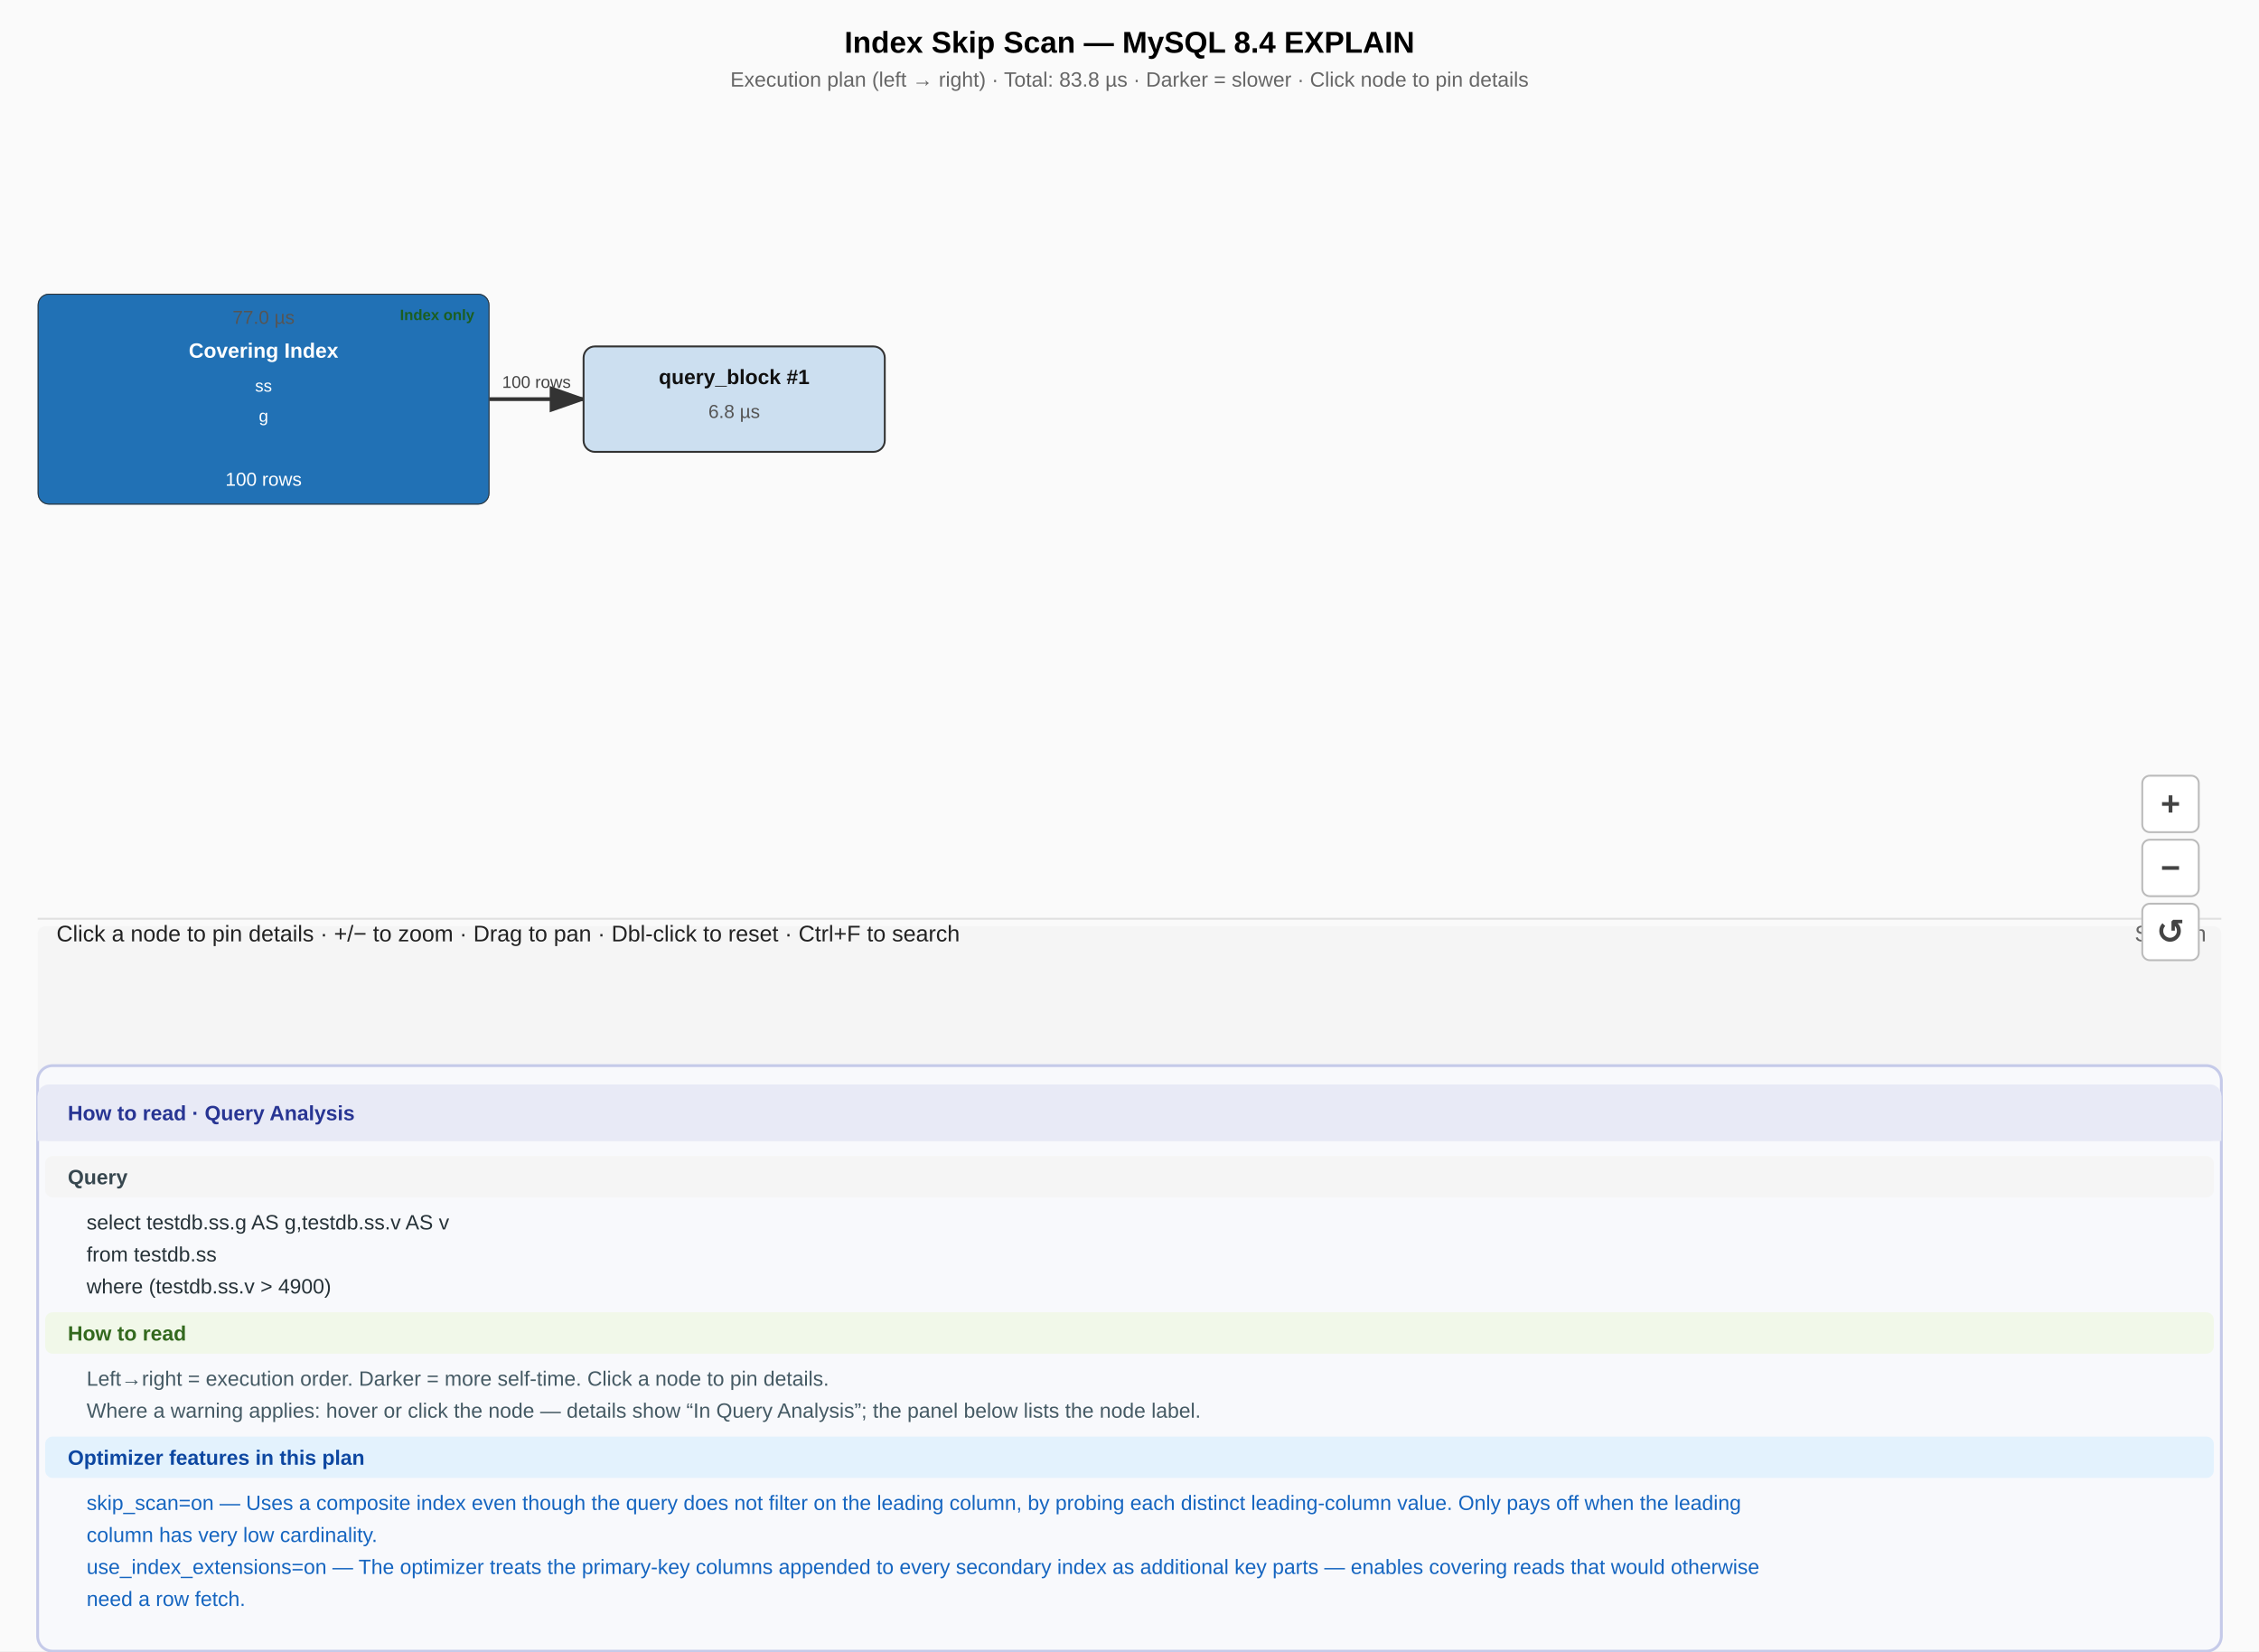
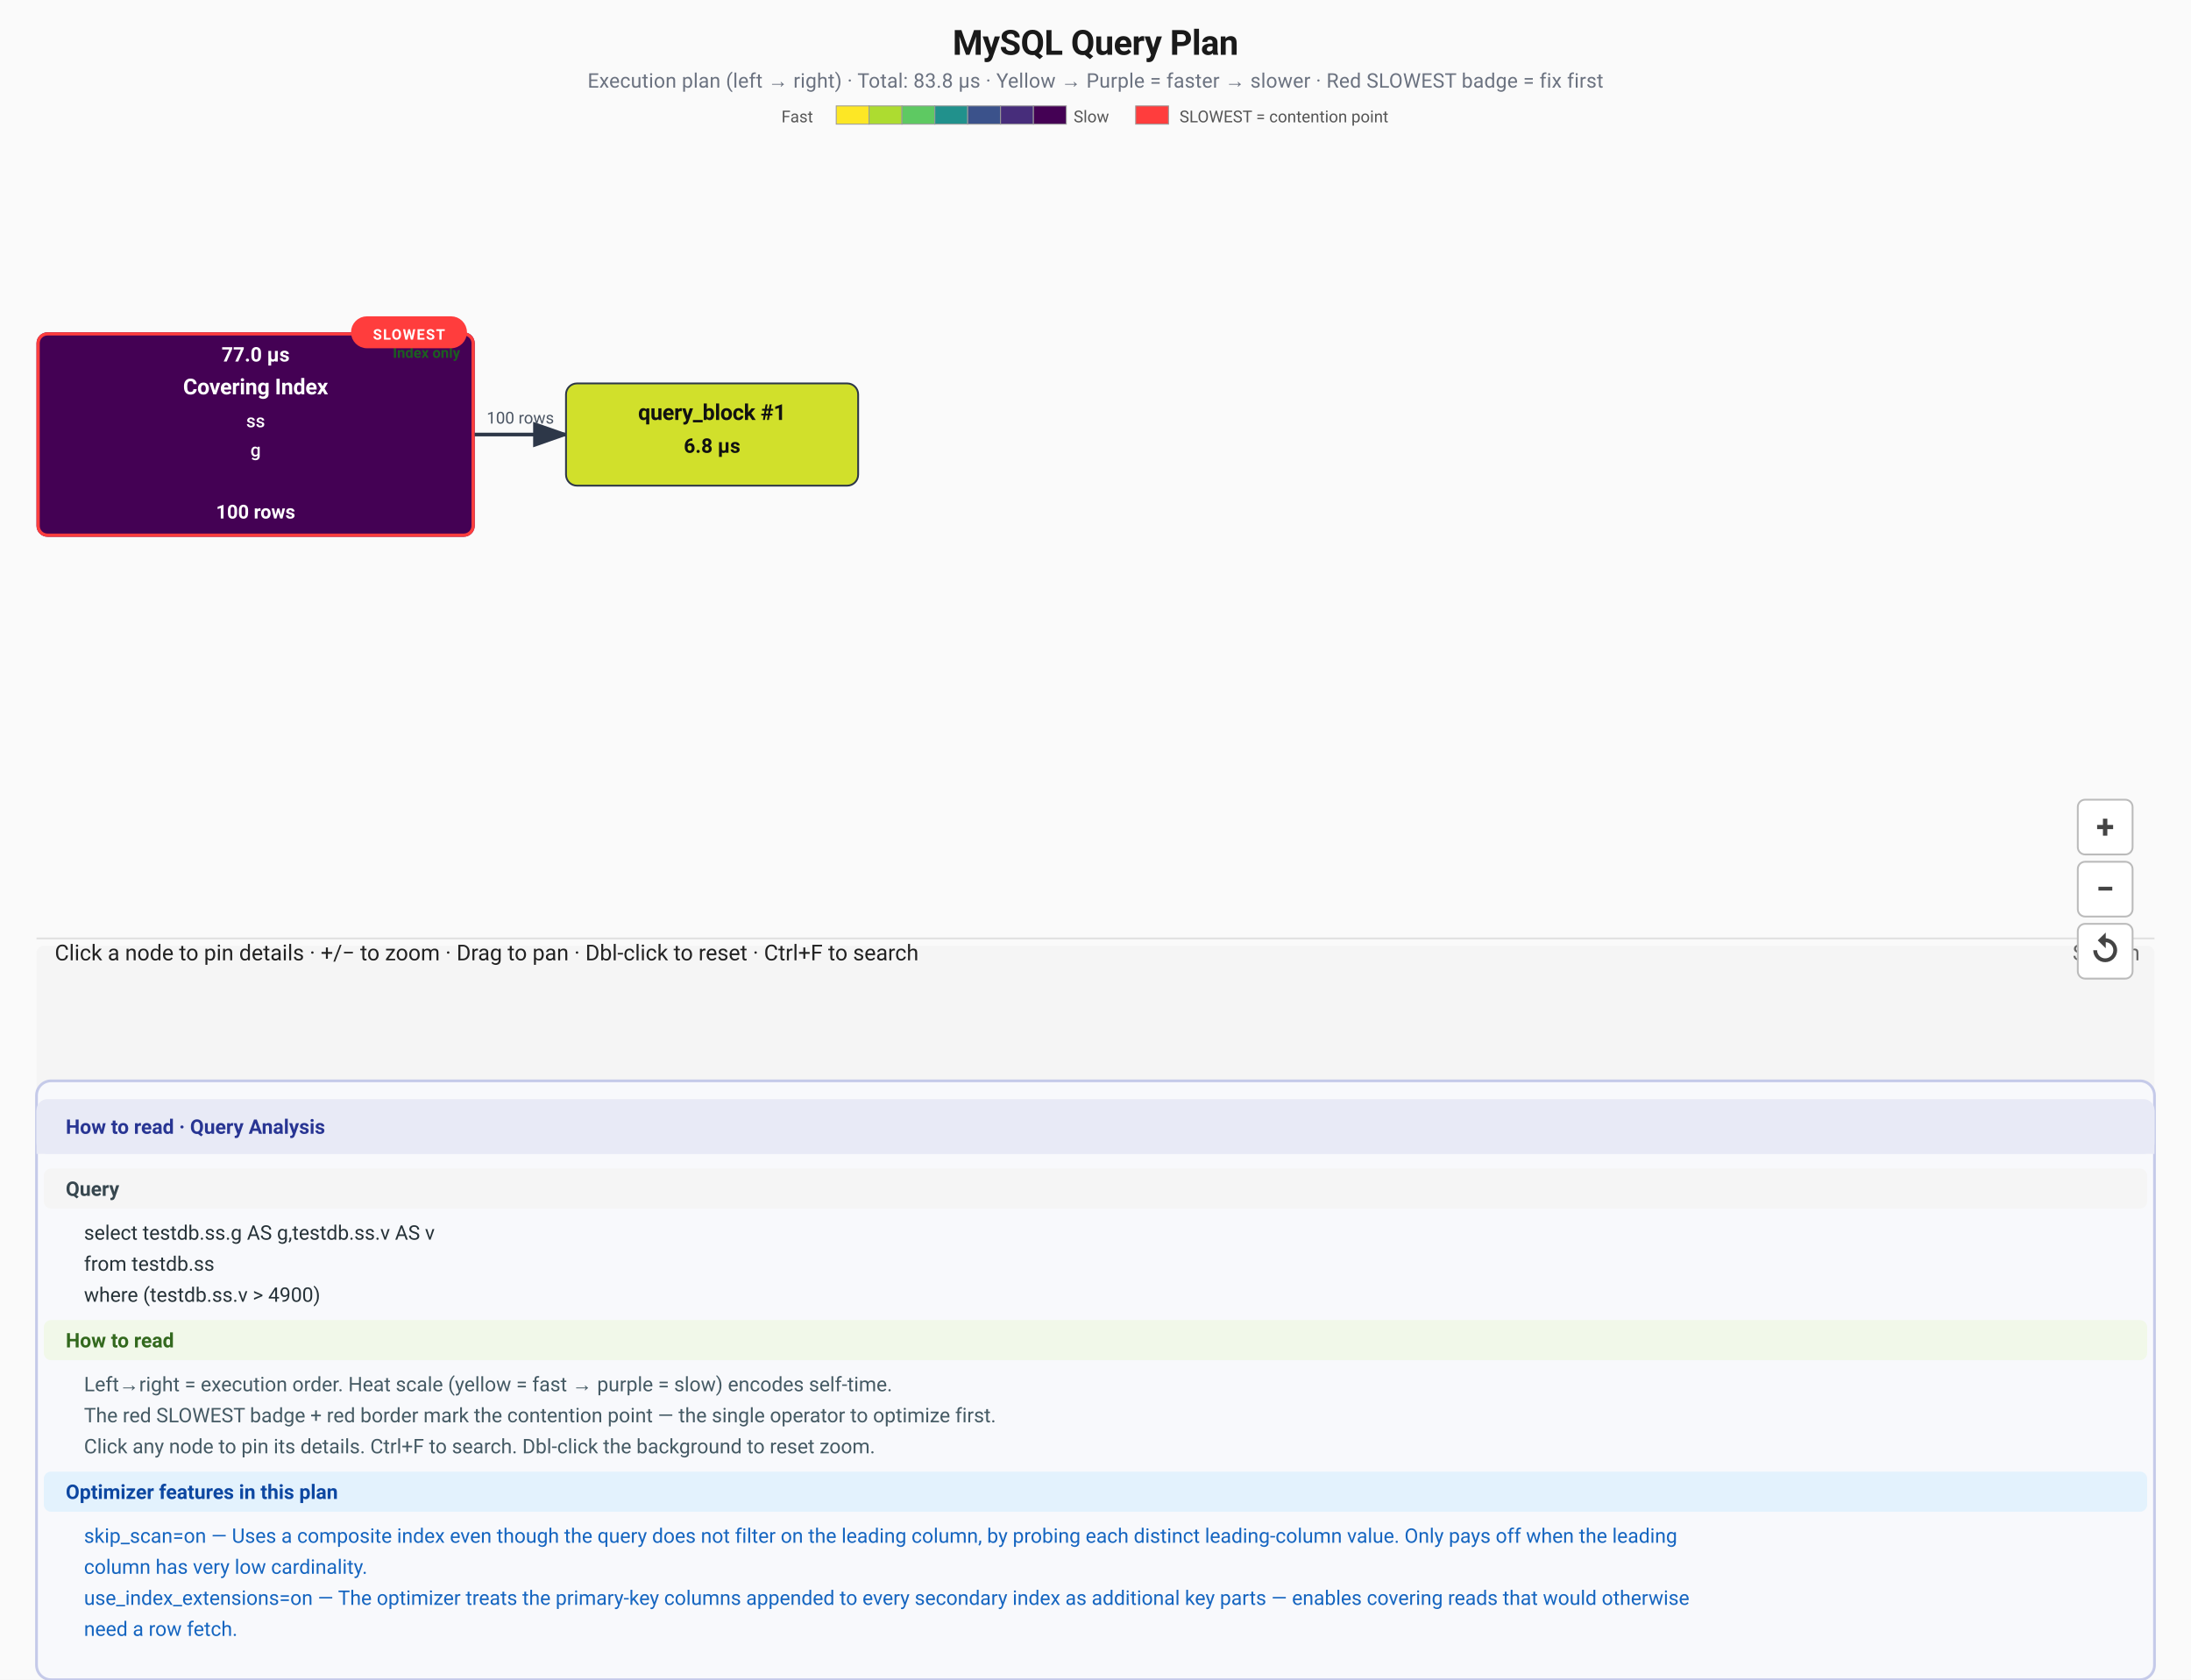
- <svg xmlns="http://www.w3.org/2000/svg" version="1.1" width="1200" height="877" viewBox="0 0 1200 877" style="max-width: 100%; height: auto;">
+ <svg xmlns="http://www.w3.org/2000/svg" version="1.1" width="1200" height="920" viewBox="0 0 1200 920" style="max-width: 100%; height: auto;">
  <defs>
    <marker id="arrowhead" markerWidth="10" markerHeight="7" refX="9" refY="3.5" orient="auto">
-       <polygon points="0 0, 10 3.5, 0 7" fill="#333" />
+       <polygon points="0 0, 10 3.5, 0 7" fill="#2d3748" />
    </marker>
    <clipPath id="diagram-clip">
-       <rect x="0" y="0" width="1200" height="558" />
+       <rect x="0" y="0" width="1200" height="584" />
    </clipPath>
  </defs>
  <style>
-   text { font-family: Arial, sans-serif; font-size: 11px; }
-   .title { font-size: 16px; font-weight: bold; }
-   .subtitle { font-size: 11px; fill: #666; }
-   .cost { font-size: 10px; fill: #555; }
-   .node-label { font-weight: bold; font-size: 11px; }
-   .node-sublabel { font-size: 9px; }
-   .row-count { font-size: 10px; }
-   .arrow-label { font-size: 9px; fill: #444; }
+   text { font-family: -apple-system, BlinkMacSystemFont, "Segoe UI", Roboto, "Helvetica Neue", Arial, sans-serif; font-size: 11px; -webkit-font-smoothing: antialiased; }
+   .title { font-size: 19px; font-weight: 650; letter-spacing: -0.2px; fill: #1a1a1a; }
+   .subtitle { font-size: 11px; fill: #6b7280; letter-spacing: 0.1px; }
+   .cost { font-size: 11px; font-weight: 600; }
+   .node-label { font-weight: 700; font-size: 12px; letter-spacing: -0.1px; }
+   .node-sublabel { font-size: 10px; font-weight: 500; }
+   .row-count { font-size: 10.5px; font-weight: 600; }
+   .arrow-label { font-size: 9px; fill: #4b5563; }
+   .legend-label { font-size: 9px; fill: #555; }
  .diagram-node { cursor: pointer; }
-   .diagram-node:hover rect, .diagram-node:hover polygon { opacity: 0.9; stroke-width: 2; }
+   .diagram-node:hover rect, .diagram-node:hover polygon { stroke-width: 2.5; }
  .badge-covering { font-size: 8px; fill: #1b5e20; font-weight: bold; }
-   .loops-line { font-size: 9px; fill: #555; }
+   .loops-line { font-size: 9.5px; font-weight: 500; }
  .details-line { font-size: 12px; fill: #222; user-select: text; -webkit-user-select: text; cursor: text; }
  .details-line.dim { fill: #999; }
  #search { font-size: 12px; fill: #666; cursor: pointer; }
  #search:hover { fill: #000; }
-   .diagram-node.pinned rect, .diagram-node.pinned polygon { stroke: #e600e6; stroke-width: 3; }
  .diagram-node.dim { opacity: 0.25; }
+   .diagram-node.hotspot rect, .diagram-node.hotspot polygon { stroke: #ff3d3d; stroke-width: 3.5; }
+   .diagram-node.pinned rect, .diagram-node.pinned polygon { stroke: #e600e6 !important; stroke-width: 3; }
+   .hotspot-badge rect { fill: #ff3d3d; }
+   .hotspot-badge text { fill: #fff; font-size: 8px; font-weight: 700; letter-spacing: 0.6px; }
  .zoom-controls { cursor: pointer; }
  .zoom-btn rect { fill: #fff; stroke: #bbb; stroke-width: 1; rx: 4; }
  .zoom-btn:hover rect { fill: #f0f0f0; stroke: #888; }
  .zoom-btn text { font-size: 18px; font-weight: bold; fill: #444; user-select: none; pointer-events: none; }
  .zoom-btn:hover text { fill: #111; }
</style>
  <rect width="100%" height="100%" fill="#fafafa" />
-   <text x="600.0" y="28" text-anchor="middle" class="title">Index Skip Scan — MySQL 8.4 EXPLAIN</text>
-   <text x="600.0" y="46" text-anchor="middle" class="subtitle">Execution plan (left → right)  ·  Total: 83.8 µs  ·  Darker = slower  ·  Click node to pin details</text>
-   <line x1="20" y1="488" x2="1180" y2="488" stroke="#e0e0e0" stroke-width="1" />
-   <rect x="20" y="492" width="1160" height="112" fill="#f5f5f5" rx="4" />
-   <text id="search" x="1172" y="500" text-anchor="end">Search</text>
-   <text id="details-l0" x="30" y="500" text-anchor="start" class="details-line">Click a node to pin details  ·  +/− to zoom  ·  Drag to pan  ·  Dbl-click to reset  ·  Ctrl+F to search</text>
-   <text id="details-l1" x="30" y="516" text-anchor="start" class="details-line" />
-   <text id="details-l2" x="30" y="532" text-anchor="start" class="details-line" />
-   <text id="details-l3" x="30" y="548" text-anchor="start" class="details-line" />
-   <text id="details-l4" x="30" y="564" text-anchor="start" class="details-line" />
-   <text id="details-l5" x="30" y="580" text-anchor="start" class="details-line" />
+   <text x="600.0" y="30" text-anchor="middle" class="title">MySQL Query Plan</text>
+   <text x="600.0" y="48" text-anchor="middle" class="subtitle">Execution plan (left → right)  ·  Total: 83.8 µs  ·  Yellow → Purple = faster → slower  ·  Red SLOWEST badge = fix first</text>
+   <g id="diagram-legend">
+     <text x="428.0" y="67" class="legend-label">Fast</text>
+     <rect x="458.0" y="58" width="18" height="10" fill="#fde725" stroke="#999" stroke-width="0.5" />
+     <rect x="476.0" y="58" width="18" height="10" fill="#addc30" stroke="#999" stroke-width="0.5" />
+     <rect x="494.0" y="58" width="18" height="10" fill="#5ec962" stroke="#999" stroke-width="0.5" />
+     <rect x="512.0" y="58" width="18" height="10" fill="#21918c" stroke="#999" stroke-width="0.5" />
+     <rect x="530.0" y="58" width="18" height="10" fill="#3b528b" stroke="#999" stroke-width="0.5" />
+     <rect x="548.0" y="58" width="18" height="10" fill="#472d7b" stroke="#999" stroke-width="0.5" />
+     <rect x="566.0" y="58" width="18" height="10" fill="#440154" stroke="#999" stroke-width="0.5" />
+     <text x="588.0" y="67" class="legend-label">Slow</text>
+     <rect x="622.0" y="58" width="18" height="10" fill="#ff3d3d" stroke="#999" stroke-width="0.5" />
+     <text x="646.0" y="67" class="legend-label">SLOWEST = contention point</text>
+   </g>
+   <line x1="20" y1="514" x2="1180" y2="514" stroke="#e0e0e0" stroke-width="1" />
+   <rect x="20" y="518" width="1160" height="112" fill="#f5f5f5" rx="4" />
+   <text id="search" x="1172" y="526" text-anchor="end">Search</text>
+   <text id="details-l0" x="30" y="526" text-anchor="start" class="details-line">Click a node to pin details  ·  +/− to zoom  ·  Drag to pan  ·  Dbl-click to reset  ·  Ctrl+F to search</text>
+   <text id="details-l1" x="30" y="542" text-anchor="start" class="details-line" />
+   <text id="details-l2" x="30" y="558" text-anchor="start" class="details-line" />
+   <text id="details-l3" x="30" y="574" text-anchor="start" class="details-line" />
+   <text id="details-l4" x="30" y="590" text-anchor="start" class="details-line" />
+   <text id="details-l5" x="30" y="606" text-anchor="start" class="details-line" />
  <g id="diagram-content" clip-path="url(#diagram-clip)">
-     <g class="diagram-node" data-info="Index only (no table read – often faster).  ·  —  ·  Covering index skip scan on ss using g over 4900 &lt; v  ·  Total: 77.0 µs  ·  Cost: 431.86  ·  Rows: 100  ·  Loops: 1  ·  Table: ss  ·  Index: g  ·  Est.rows: 1666  ·  Ranges: 4900 &lt; v  ·  Covering: yes">
+     <g class="diagram-node hotspot" data-info="Index only (no table read – often faster).  ·  —  ·  Covering index skip scan on ss using g over 4900 &lt; v  ·  Total: 77.0 µs  ·  Cost: 431.86  ·  Rows: 100  ·  Loops: 1  ·  Table: ss  ·  Index: g  ·  Est.rows: 1666  ·  Ranges: 4900 &lt; v  ·  Covering: yes">
      <defs>
        <clipPath id="clipbox-0">
-           <rect x="20" y="156" width="240" height="112" rx="6" ry="6" />
+           <rect x="20" y="182" width="240" height="112" rx="6" ry="6" />
        </clipPath>
      </defs>
      <g clip-path="url(#clipbox-0)">
-         <rect x="20" y="156" width="240" height="112" fill="#2171b5" stroke="#333" stroke-width="1" rx="6" ry="6" />
-         <text x="252" y="170" text-anchor="end" class="badge-covering" fill="#ffffff">Index only</text>
-         <text x="140.0" y="172" text-anchor="middle" class="cost" fill="#ffffff">77.0 µs</text>
-         <text x="140.0" y="190" text-anchor="middle" class="node-label" fill="#ffffff">Covering Index</text>
-         <text x="140.0" y="208" text-anchor="middle" class="node-sublabel" fill="#ffffff">ss</text>
-         <text x="140.0" y="224" text-anchor="middle" class="node-sublabel" fill="#ffffff">g</text>
-         <text x="140.0" y="258" text-anchor="middle" class="row-count" fill="#ffffff">100 rows</text>
+         <rect x="20" y="182" width="240" height="112" fill="#440154" stroke="#2d3748" stroke-width="1" rx="6" ry="6" />
+         <text x="252" y="196" text-anchor="end" class="badge-covering" fill="#ffffff">Index only</text>
+         <text x="140.0" y="198" text-anchor="middle" class="cost" fill="#ffffff">77.0 µs</text>
+         <text x="140.0" y="216" text-anchor="middle" class="node-label" fill="#ffffff">Covering Index</text>
+         <text x="140.0" y="234" text-anchor="middle" class="node-sublabel" fill="#ffffff">ss</text>
+         <text x="140.0" y="250" text-anchor="middle" class="node-sublabel" fill="#ffffff">g</text>
+         <text x="140.0" y="284" text-anchor="middle" class="row-count" fill="#ffffff">100 rows</text>
+       </g>
+       <g class="hotspot-badge">
+         <rect x="194" y="175.0" width="60" height="14" rx="7" ry="7" />
+         <text x="224.0" y="186.0" text-anchor="middle">SLOWEST</text>
      </g>
    </g>
-     <line x1="260" y1="212.0" x2="310" y2="212.0" stroke="#333" stroke-width="2" marker-end="url(#arrowhead)" />
-     <text x="285.0" y="206.0" text-anchor="middle" class="arrow-label">100 rows</text>
+     <line x1="260" y1="238.0" x2="310" y2="238.0" stroke="#2d3748" stroke-width="2" marker-end="url(#arrowhead)" />
+     <text x="285.0" y="232.0" text-anchor="middle" class="arrow-label">100 rows</text>
    <g class="diagram-node" data-info="Total: 83.8 µs | Cost: 431.86">
-       <rect x="310" y="184.0" width="160" height="56" fill="#ccdff0" stroke="#333" stroke-width="1" rx="6" />
-       <text x="390.0" y="204.0" text-anchor="middle" class="node-label" fill="#111111">query_block #1</text>
-       <text x="390.0" y="222.0" text-anchor="middle" class="cost" fill="#111111">6.8 µs</text>
+       <rect x="310" y="210.0" width="160" height="56" fill="#d1e02b" stroke="#2d3748" stroke-width="1" rx="6" />
+       <text x="390.0" y="230.0" text-anchor="middle" class="node-label" fill="#111111">query_block #1</text>
+       <text x="390.0" y="248.0" text-anchor="middle" class="cost" fill="#111111">6.8 µs</text>
    </g>
  </g>
  <g class="zoom-controls">
    <g class="zoom-btn" id="zoom-in">
-       <rect x="1138" y="412" width="30" height="30" />
-       <text x="1153.0" y="433.0" text-anchor="middle">+</text>
+       <rect x="1138" y="438" width="30" height="30" />
+       <text x="1153.0" y="459.0" text-anchor="middle">+</text>
    </g>
    <g class="zoom-btn" id="zoom-out">
-       <rect x="1138" y="446" width="30" height="30" />
-       <text x="1153.0" y="467.0" text-anchor="middle">−</text>
+       <rect x="1138" y="472" width="30" height="30" />
+       <text x="1153.0" y="493.0" text-anchor="middle">−</text>
    </g>
    <g class="zoom-btn" id="zoom-reset">
-       <rect x="1138" y="480" width="30" height="30" />
-       <text x="1153.0" y="501.0" text-anchor="middle">↺</text>
+       <rect x="1138" y="506" width="30" height="30" />
+       <text x="1153.0" y="527.0" text-anchor="middle">↺</text>
    </g>
  </g>
-   <rect x="20" y="566" width="1160" height="311" fill="#f8f9fc" stroke="#c5cae9" stroke-width="1.5" rx="8" />
-   <rect x="20" y="576" width="1160" height="30" fill="#e8eaf6" rx="6" />
-   <rect x="20" y="582" width="1160" height="24" fill="#e8eaf6" />
-   <text x="36" y="595" font-family="Arial,sans-serif" font-size="13" font-weight="bold" fill="#283593">How to read · Query Analysis</text>
-   <rect x="24" y="614" width="1152" height="22" fill="#f5f5f5" rx="4" />
-   <text x="36" y="629" font-family="Arial,sans-serif" font-size="11" font-weight="bold" fill="#37474f">Query</text>
-   <text x="46" y="653" font-family="Courier New,Courier,monospace" font-size="11" fill="#263238">select testdb.ss.g AS g,testdb.ss.v AS v</text>
-   <text x="46" y="670" font-family="Courier New,Courier,monospace" font-size="11" fill="#263238">from testdb.ss</text>
-   <text x="46" y="687" font-family="Courier New,Courier,monospace" font-size="11" fill="#263238">where (testdb.ss.v &gt; 4900)</text>
-   <rect x="24" y="697" width="1152" height="22" fill="#f1f8e9" rx="4" />
-   <text x="36" y="712" font-family="Arial,sans-serif" font-size="11" font-weight="bold" fill="#33691e">How to read</text>
-   <text x="46" y="736" font-family="Arial,sans-serif" font-size="11" fill="#455a64">Left→right = execution order. Darker = more self-time. Click a node to pin details.</text>
-   <text x="46" y="753" font-family="Arial,sans-serif" font-size="11" fill="#455a64">Where a warning applies: hover or click the node — details show “In Query Analysis”; the panel below lists the node label.</text>
-   <rect x="24" y="763" width="1152" height="22" fill="#e3f2fd" rx="4" />
-   <text x="36" y="778" font-family="Arial,sans-serif" font-size="11" font-weight="bold" fill="#0d47a1">Optimizer features in this plan</text>
-   <text x="46" y="802" font-family="Arial,sans-serif" font-size="11" fill="#1565c0">skip_scan=on — Uses a composite index even though the query does not filter on the leading column, by probing each distinct leading-column value. Only pays off when the leading</text>
-   <text x="46" y="819" font-family="Arial,sans-serif" font-size="11" fill="#1565c0">column has very low cardinality.</text>
-   <text x="46" y="836" font-family="Arial,sans-serif" font-size="11" fill="#1565c0">use_index_extensions=on — The optimizer treats the primary-key columns appended to every secondary index as additional key parts — enables covering reads that would otherwise</text>
-   <text x="46" y="853" font-family="Arial,sans-serif" font-size="11" fill="#1565c0">need a row fetch.</text>
+   <rect x="20" y="592" width="1160" height="328" fill="#f8f9fc" stroke="#c5cae9" stroke-width="1.5" rx="8" />
+   <rect x="20" y="602" width="1160" height="30" fill="#e8eaf6" rx="6" />
+   <rect x="20" y="608" width="1160" height="24" fill="#e8eaf6" />
+   <text x="36" y="621" font-family="Arial,sans-serif" font-size="13" font-weight="bold" fill="#283593">How to read · Query Analysis</text>
+   <rect x="24" y="640" width="1152" height="22" fill="#f5f5f5" rx="4" />
+   <text x="36" y="655" font-family="Arial,sans-serif" font-size="11" font-weight="bold" fill="#37474f">Query</text>
+   <text x="46" y="679" font-family="Courier New,Courier,monospace" font-size="11" fill="#263238">select testdb.ss.g AS g,testdb.ss.v AS v</text>
+   <text x="46" y="696" font-family="Courier New,Courier,monospace" font-size="11" fill="#263238">from testdb.ss</text>
+   <text x="46" y="713" font-family="Courier New,Courier,monospace" font-size="11" fill="#263238">where (testdb.ss.v &gt; 4900)</text>
+   <rect x="24" y="723" width="1152" height="22" fill="#f1f8e9" rx="4" />
+   <text x="36" y="738" font-family="Arial,sans-serif" font-size="11" font-weight="bold" fill="#33691e">How to read</text>
+   <text x="46" y="762" font-family="Arial,sans-serif" font-size="11" fill="#455a64">Left→right = execution order. Heat scale (yellow = fast → purple = slow) encodes self-time.</text>
+   <text x="46" y="779" font-family="Arial,sans-serif" font-size="11" fill="#455a64">The red SLOWEST badge + red border mark the contention point — the single operator to optimize first.</text>
+   <text x="46" y="796" font-family="Arial,sans-serif" font-size="11" fill="#455a64">Click any node to pin its details. Ctrl+F to search. Dbl-click the background to reset zoom.</text>
+   <rect x="24" y="806" width="1152" height="22" fill="#e3f2fd" rx="4" />
+   <text x="36" y="821" font-family="Arial,sans-serif" font-size="11" font-weight="bold" fill="#0d47a1">Optimizer features in this plan</text>
+   <text x="46" y="845" font-family="Arial,sans-serif" font-size="11" fill="#1565c0">skip_scan=on — Uses a composite index even though the query does not filter on the leading column, by probing each distinct leading-column value. Only pays off when the leading</text>
+   <text x="46" y="862" font-family="Arial,sans-serif" font-size="11" fill="#1565c0">column has very low cardinality.</text>
+   <text x="46" y="879" font-family="Arial,sans-serif" font-size="11" fill="#1565c0">use_index_extensions=on — The optimizer treats the primary-key columns appended to every secondary index as additional key parts — enables covering reads that would otherwise</text>
+   <text x="46" y="896" font-family="Arial,sans-serif" font-size="11" fill="#1565c0">need a row fetch.</text>
</svg>
